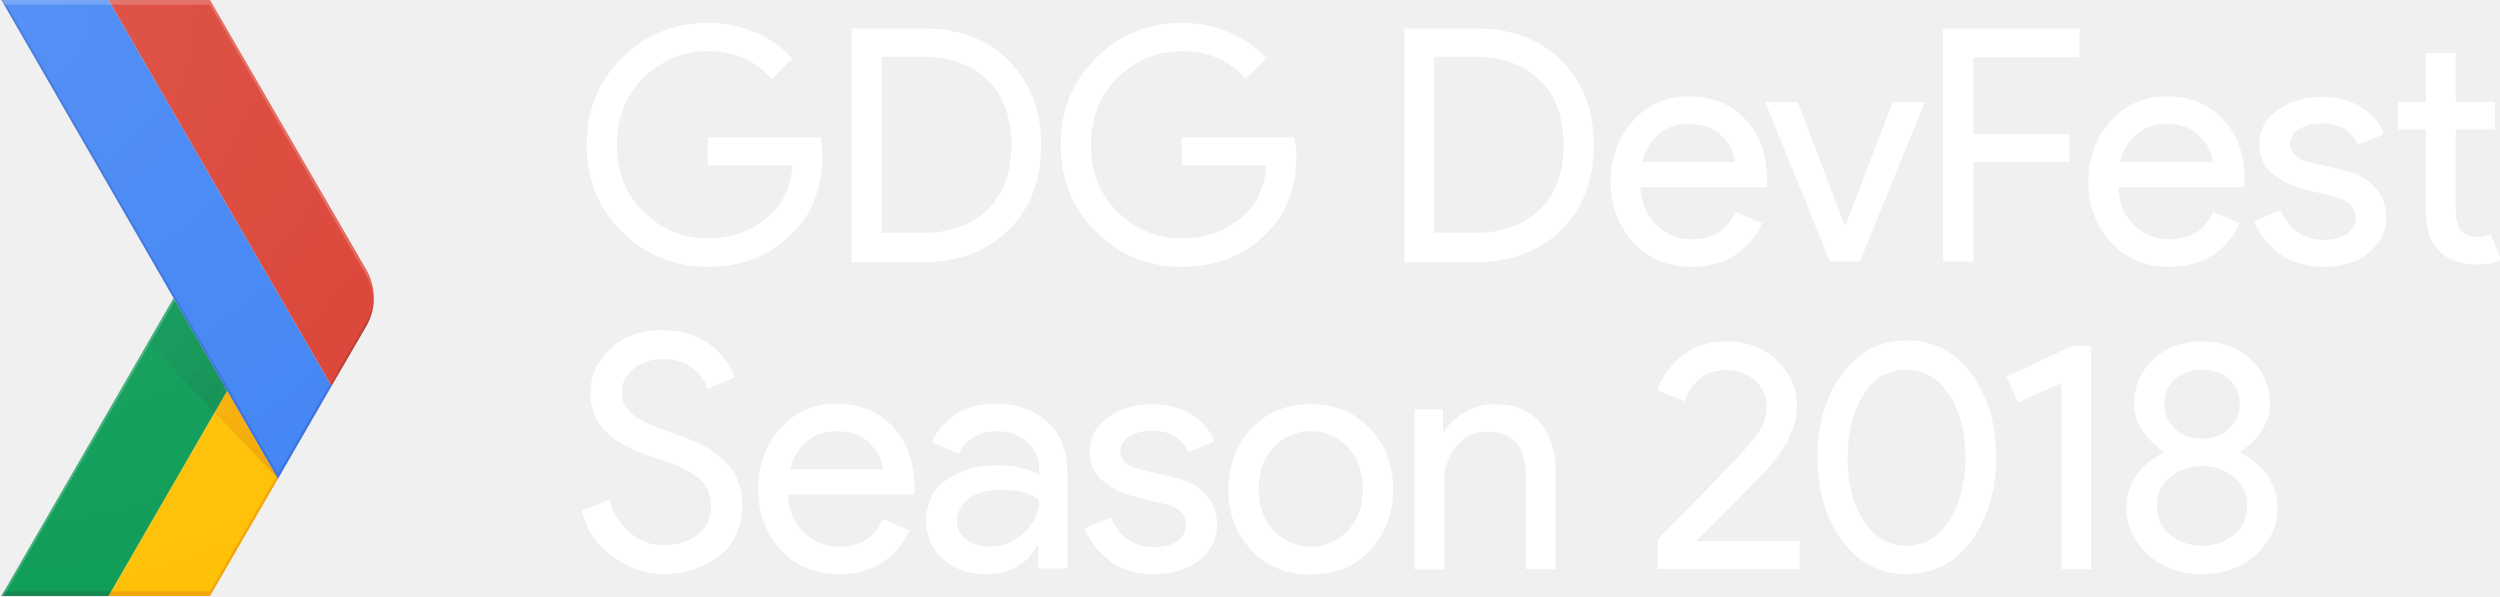
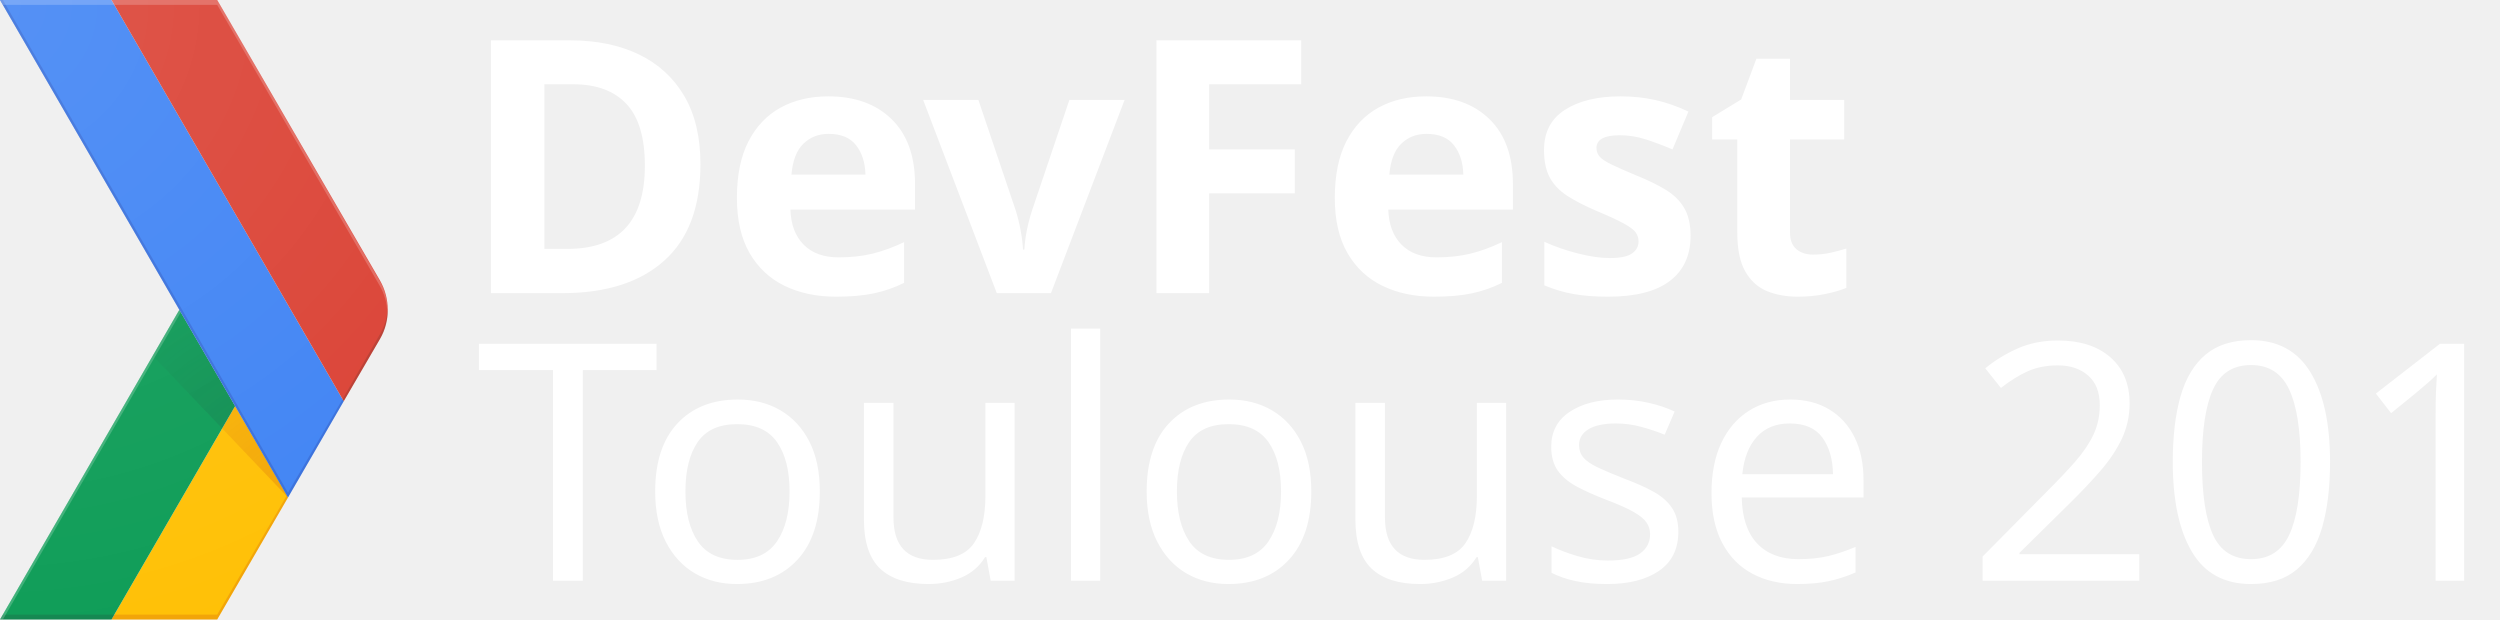
- <svg xmlns="http://www.w3.org/2000/svg" id="Layer_4" width="536.9" height="128">
-   <style>.st0{fill:none}.st5{opacity:.2;enable-background:new}.st13,.st5{fill:#fff}</style>
-   <g id="XMLID_2_">
-     <g id="XMLID_3_">
-       <g id="XMLID_4_">
-         <path id="XMLID_33_" d="M78.7 58L45.1 0H.3l37 64-37 64h44.8l33.5-58c2.2-3.7 2.2-8.3.1-12z" class="st0" />
-         <path id="XMLID_32_" fill="#ffc107" d="M59.4 102.3L48.8 83.9 23.3 128h21.8l14.6-25.2z" />
-         <path id="XMLID_31_" d="M78.7 58L45.1 0H.3l37 64-37 64h44.8l33.5-58c2.2-3.7 2.2-8.3.1-12z" class="st0" />
-         <path id="XMLID_30_" fill="#0f9d58" d="M37.3 64l11.5 19.9L23.3 128H.3z" />
-         <path id="XMLID_29_" d="M78.7 58L45.1 0H.3l37 64-37 64h44.8l33.5-58c2.2-3.7 2.2-8.3.1-12z" class="st0" />
-         <path id="XMLID_28_" fill="#bf360c" d="M45.1 127H23.8l-.5 1h21.8l14.6-25.2-.3-.5z" opacity=".2" />
-         <path id="XMLID_27_" d="M78.7 58L45.1 0H.3l37 64-37 64h44.8l33.5-58c2.2-3.7 2.2-8.3.1-12z" class="st0" />
-         <path id="XMLID_26_" fill="#263238" d="M.8 127l-.5 1h23l.5-1z" opacity=".2" />
-         <path id="XMLID_25_" d="M78.7 58L45.1 0H.3l37 64-37 64h44.8l33.5-58c2.2-3.7 2.2-8.3.1-12z" class="st0" />
-         <path id="XMLID_24_" d="M.3 128h.5l36.8-63.5-.3-.5z" class="st5" />
-         <path id="XMLID_23_" d="M78.7 58L45.1 0H.3l37 64-37 64h44.8l33.5-58c2.2-3.7 2.2-8.3.1-12z" class="st0" />
-         <radialGradient id="XMLID_34_" cx="59.537" cy="27.626" r="44.264" gradientTransform="matrix(1 0 0 -1 0 130)" gradientUnits="userSpaceOnUse">
-           <stop offset="0" stop-color="#bf360c" stop-opacity=".2" />
-           <stop offset="1" stop-color="#bf360c" stop-opacity=".02" />
-         </radialGradient>
-         <path id="XMLID_22_" fill="url(#XMLID_34_)" d="M59.7 102.8L48.8 83.9l-2.7 4.6z" />
-         <path id="XMLID_21_" d="M78.7 58L45.1 0H.3l37 64-37 64h44.8l33.5-58c2.2-3.7 2.2-8.3.1-12z" class="st0" />
-         <radialGradient id="XMLID_35_" cx="59.411" cy="27.346" r="44.623" gradientTransform="matrix(1 0 0 -1 0 130)" gradientUnits="userSpaceOnUse">
-           <stop offset="0" stop-color="#263238" stop-opacity=".2" />
-           <stop offset="1" stop-color="#263238" stop-opacity=".02" />
-         </radialGradient>
-         <path id="XMLID_20_" fill="url(#XMLID_35_)" d="M46.1 88.5l2.7-4.6L37.3 64l-5.5 9.5z" />
-         <path id="XMLID_19_" d="M78.7 58L45.1 0H.3l37 64-37 64h44.8l33.5-58c2.2-3.7 2.2-8.3.1-12z" class="st0" />
-         <g id="XMLID_16_">
-           <g id="XMLID_17_">
-             <path id="XMLID_18_" fill="#4285f4" d="M23.3 0H.3l59.4 102.8 11.5-19.9z" />
+ <svg xmlns="http://www.w3.org/2000/svg" width="452px" height="112px" viewBox="0 0 452 112" version="1.1">
+   <defs>
+     <radialGradient cx="99.096%" cy="97.746%" fx="99.096%" fy="97.746%" r="325.471%" gradientTransform="translate(0.990956,0.97746),scale(1,0.720846),translate(-0.990956,-0.97746)" id="radialGradient-1">
+       <stop stop-color="#BF360C" stop-opacity="0.2" offset="0%" />
+       <stop stop-color="#BF360C" stop-opacity="0.02" offset="100%" />
+     </radialGradient>
+     <radialGradient cx="162.653%" cy="157.771%" fx="162.653%" fy="157.771%" r="262.488%" gradientTransform="translate(1.626529,1.577714),scale(1,0.695101),translate(-1.626529,-1.577714)" id="radialGradient-2">
+       <stop stop-color="#263238" stop-opacity="0.2" offset="0%" />
+       <stop stop-color="#263238" stop-opacity="0.02" offset="100%" />
+     </radialGradient>
+     <radialGradient cx="-1.251%" cy="0.781%" fx="-1.251%" fy="0.781%" r="168.016%" gradientTransform="translate(-0.012506,0.007812),scale(1,0.625811),translate(0.012506,-0.007812)" id="radialGradient-3">
+       <stop stop-color="#FFFFFF" stop-opacity="0.1" offset="0%" />
+       <stop stop-color="#FFFFFF" stop-opacity="0" offset="100%" />
+     </radialGradient>
+   </defs>
+   <g id="Page-1" stroke="none" stroke-width="1" fill="none" fill-rule="evenodd">
+     <g id="Group" transform="translate(0, -8)">
+       <text id="Toulouse-2018" font-family="ProductSans-Regular, Product Sans" font-size="60" font-weight="normal" fill="#FFFFFF">
+         <tspan x="86" y="113">Toulouse 2018</tspan>
+       </text>
+       <text id="DevFest" font-family="ProductSans-Bold, Product Sans" font-size="64" font-weight="bold" fill="#FFFFFF">
+         <tspan x="83" y="61">DevFest</tspan>
+       </text>
+       <g id="XMLID_60_" transform="translate(0, 8)">
+         <g id="XMLID_61_">
+           <g id="XMLID_62_">
+             <path d="M68.721,50.75 L39.269,0 L0,0 L32.432,56 L0,112 L39.269,112 L68.633,61.25 C70.562,58.013 70.562,53.987 68.721,50.75 Z" id="XMLID_106_" />
+             <polygon id="XMLID_105_" fill="#FFC107" fill-rule="nonzero" points="51.891 89.513 42.512 73.412 20.16 112 39.269 112 52.067 89.95" />
+             <path d="M68.721,50.75 L39.269,0 L0,0 L32.432,56 L0,112 L39.269,112 L68.633,61.25 C70.562,58.013 70.562,53.987 68.721,50.75 Z" id="XMLID_104_" />
+             <polygon id="XMLID_103_" fill="#0F9D58" fill-rule="nonzero" points="32.432 56 42.512 73.412 20.16 112 0 112" />
+             <path d="M68.721,50.75 L39.269,0 L0,0 L32.432,56 L0,112 L39.269,112 L68.633,61.25 C70.562,58.013 70.562,53.987 68.721,50.75 Z" id="XMLID_102_" />
+             <polygon id="XMLID_101_" fill="#BF360C" fill-rule="nonzero" opacity="0.2" points="39.269 111.125 20.686 111.125 20.16 112 39.269 112 52.067 89.95 51.891 89.513" />
+             <path d="M68.721,50.75 L39.269,0 L0,0 L32.432,56 L0,112 L39.269,112 L68.633,61.25 C70.562,58.013 70.562,53.987 68.721,50.75 Z" id="XMLID_100_" />
+             <polygon id="XMLID_99_" fill="#263238" fill-rule="nonzero" opacity="0.2" points="0.526 111.125 0 112 20.16 112 20.686 111.125" />
+             <path d="M68.721,50.75 L39.269,0 L0,0 L32.432,56 L0,112 L39.269,112 L68.633,61.25 C70.562,58.013 70.562,53.987 68.721,50.75 Z" id="XMLID_98_" />
+             <polygon id="XMLID_96_" fill="#FFFFFF" fill-rule="nonzero" opacity="0.2" points="0 112 0.526 112 32.695 56.438 32.432 56" />
+             <path d="M68.721,50.75 L39.269,0 L0,0 L32.432,56 L0,112 L39.269,112 L68.633,61.25 C70.562,58.013 70.562,53.987 68.721,50.75 Z" id="XMLID_94_" />
+             <polygon id="XMLID_92_" fill="url(#radialGradient-1)" fill-rule="nonzero" points="52.067 89.95 42.512 73.412 40.146 77.438" />
+             <path d="M68.721,50.75 L39.269,0 L0,0 L32.432,56 L0,112 L39.269,112 L68.633,61.25 C70.562,58.013 70.562,53.987 68.721,50.75 Z" id="XMLID_90_" />
+             <polygon id="XMLID_89_" fill="url(#radialGradient-2)" fill-rule="nonzero" points="40.146 77.438 42.512 73.412 32.432 56 27.611 64.312" />
+             <path d="M68.721,50.75 L39.269,0 L0,0 L32.432,56 L0,112 L39.269,112 L68.633,61.25 C70.562,58.013 70.562,53.987 68.721,50.75 Z" id="XMLID_88_" />
+             <g id="XMLID_85_" fill="#4285F4" fill-rule="nonzero">
+               <g id="XMLID_86_">
+                 <polygon id="XMLID_87_" points="20.16 0 0 0 52.067 89.95 62.147 72.537" />
+               </g>
+             </g>
+             <path d="M68.721,50.75 L39.269,0 L0,0 L32.432,56 L0,112 L39.269,112 L68.633,61.25 C70.562,58.013 70.562,53.987 68.721,50.75 Z" id="XMLID_84_" />
+             <path d="M68.721,61.25 C70.562,58.013 70.562,53.987 68.721,50.75 L39.269,0 L20.16,0 L62.147,72.537 L68.721,61.25 Z" id="XMLID_83_" fill="#DB4437" fill-rule="nonzero" />
+             <path d="M68.721,50.75 L39.269,0 L0,0 L32.432,56 L0,112 L39.269,112 L68.633,61.25 C70.562,58.013 70.562,53.987 68.721,50.75 Z" id="XMLID_82_" />
+             <polygon id="XMLID_71_" fill="#1A237E" fill-rule="nonzero" opacity="0.2" points="62.147 72.537 61.972 72.1 52.067 89.075 0.526 0 0 0 52.067 89.95" />
+             <path d="M68.721,50.75 L39.269,0 L0,0 L32.432,56 L0,112 L39.269,112 L68.633,61.25 C70.562,58.013 70.562,53.987 68.721,50.75 Z" id="XMLID_69_" />
+             <path d="M39.269,0.875 L68.633,51.625 C69.51,53.112 69.948,54.775 70.036,56.438 C70.123,54.513 69.685,52.5 68.633,50.75 L39.269,0 L0,0 L0.526,0.875 L39.269,0.875 Z" id="XMLID_67_" fill="#FFFFFF" fill-rule="nonzero" opacity="0.2" />
+             <path d="M68.721,50.75 L39.269,0 L0,0 L32.432,56 L0,112 L39.269,112 L68.633,61.25 C70.562,58.013 70.562,53.987 68.721,50.75 Z" id="XMLID_66_" />
+             <path d="M62.147,72.537 L68.721,61.25 C69.773,59.5 70.211,57.487 70.123,55.562 C70.036,57.225 69.598,58.888 68.721,60.375 L61.972,72.1 L62.147,72.537 Z" id="XMLID_65_" fill="#3E2723" fill-rule="nonzero" opacity="0.2" />
+             <path d="M68.721,50.75 L39.269,0 L0,0 L32.432,56 L0,112 L39.269,112 L68.633,61.25 C70.562,58.013 70.562,53.987 68.721,50.75 Z" id="XMLID_64_" />
+             <path d="M68.721,50.75 L39.269,0 L0,0 L32.432,56 L0,112 L39.269,112 L68.633,61.25 C70.562,58.013 70.562,53.987 68.721,50.75 Z" id="XMLID_63_" fill="url(#radialGradient-3)" fill-rule="nonzero" />
          </g>
        </g>
-         <path id="XMLID_15_" d="M78.7 58L45.1 0H.3l37 64-37 64h44.8l33.5-58c2.2-3.7 2.2-8.3.1-12z" class="st0" />
-         <path id="XMLID_14_" fill="#db4437" d="M78.7 70c2.1-3.7 2.1-8.3 0-12L45.1 0H23.3l47.9 82.9L78.7 70z" />
-         <path id="XMLID_13_" d="M78.7 58L45.1 0H.3l37 64-37 64h44.8l33.5-58c2.2-3.7 2.2-8.3.1-12z" class="st0" />
-         <path id="XMLID_12_" fill="#1a237e" d="M71.2 82.9l-.3-.5-11.2 19.4L.8 0H.3l59.4 102.8 11.5-19.9z" opacity=".2" />
-         <path id="XMLID_11_" d="M78.7 58L45.1 0H.3l37 64-37 64h44.8l33.5-58c2.2-3.7 2.2-8.3.1-12z" class="st0" />
-         <path id="XMLID_10_" d="M45.1 1l33.5 58c1 1.7 1.5 3.6 1.6 5.5.1-2.2-.4-4.5-1.6-6.5L45.1 0H.3l.6 1h44.2z" class="st5" />
-         <path id="XMLID_9_" d="M78.7 58L45.1 0H.3l37 64-37 64h44.8l33.5-58c2.2-3.7 2.2-8.3.1-12z" class="st0" />
-         <path id="XMLID_8_" fill="#3e2723" d="M71.2 82.9L78.7 70c1.2-2 1.7-4.3 1.6-6.5-.1 1.9-.6 3.8-1.6 5.5L71 82.4l.2.5z" opacity=".2" />
-         <path id="XMLID_6_" d="M78.7 58L45.1 0H.3l37 64-37 64h44.8l33.5-58c2.2-3.7 2.2-8.3.1-12z" class="st0" />
-         <radialGradient id="XMLID_36_" cx="-.74" cy="129" r="134.35" gradientTransform="matrix(1 0 0 -1 0 130)" gradientUnits="userSpaceOnUse">
-           <stop offset="0" stop-color="#fff" stop-opacity=".1" />
-           <stop offset="1" stop-color="#fff" stop-opacity="0" />
-         </radialGradient>
-         <path id="XMLID_5_" fill="url(#XMLID_36_)" d="M78.7 58L45.1 0H.3l37 64-37 64h44.8l33.5-58c2.2-3.7 2.2-8.3.1-12z" />
      </g>
    </g>
  </g>
-   <g id="XMLID_1_">
-     <path d="M176.6 33.2c0 7-2.1 12.6-6.2 16.7-4.7 4.9-10.9 7.4-18.4 7.4-7.2 0-13.4-2.5-18.4-7.5-5.1-5-7.6-11.2-7.6-18.7s2.5-13.6 7.6-18.7c5.1-5 11.2-7.5 18.4-7.5 3.6 0 7 .7 10.3 2.1 3.3 1.4 5.9 3.3 7.8 5.6l-4.4 4.4c-3.3-4-7.9-6-13.7-6-5.3 0-9.8 1.9-13.7 5.6-3.8 3.7-5.8 8.5-5.8 14.5 0 5.9 1.9 10.7 5.8 14.5 3.9 3.7 8.4 5.6 13.7 5.6 5.6 0 10.3-1.9 14-5.6 2.4-2.4 3.8-5.8 4.2-10.1H152v-6h24.3c.1 1.2.3 2.5.3 3.7zM182.9 56.2V6.1h15.3c7.7 0 13.9 2.3 18.5 7 4.6 4.6 6.9 10.7 6.9 18.1s-2.3 13.5-6.9 18.1c-4.6 4.6-10.8 7-18.5 7h-15.3zm6.5-6.2h8.9c5.8 0 10.4-1.7 13.8-5 3.4-3.3 5.1-8 5.1-13.9s-1.7-10.6-5.1-13.9c-3.4-3.3-8-5-13.8-5h-8.9V50zM278.4 33.2c0 7-2.1 12.6-6.2 16.7-4.7 4.9-10.9 7.4-18.4 7.4-7.2 0-13.4-2.5-18.4-7.5-5.1-5-7.6-11.2-7.6-18.7s2.5-13.6 7.6-18.7c5.1-5 11.2-7.5 18.4-7.5 3.6 0 7 .7 10.3 2.1 3.3 1.4 5.9 3.3 7.8 5.6l-4.4 4.4c-3.3-4-7.9-6-13.7-6-5.3 0-9.8 1.9-13.7 5.6-3.8 3.7-5.8 8.5-5.8 14.5 0 5.9 1.9 10.7 5.8 14.5 3.9 3.7 8.4 5.6 13.7 5.6 5.6 0 10.3-1.9 14-5.6 2.4-2.4 3.8-5.8 4.2-10.1h-18.2v-6H278c.2 1.2.4 2.5.4 3.7zM301.6 56.2V6.1h15.3c7.7 0 13.9 2.3 18.5 7 4.6 4.6 6.9 10.7 6.9 18.1s-2.3 13.5-6.9 18.1c-4.6 4.6-10.8 7-18.5 7h-15.3zM308 50h8.9c5.8 0 10.4-1.7 13.8-5 3.4-3.3 5.1-8 5.1-13.9s-1.7-10.6-5.1-13.9c-3.4-3.3-8-5-13.8-5H308V50zM363.4 57.3c-5.2 0-9.4-1.7-12.6-5.2-3.2-3.5-4.9-7.8-4.9-13.1 0-5 1.6-9.3 4.7-12.9 3.1-3.6 7.2-5.4 12.1-5.4 5.1 0 9.2 1.7 12.2 5 3.1 3.3 4.6 7.7 4.6 13.3l-.1 1.2h-27.1c.2 3.5 1.3 6.2 3.5 8.2 2.1 2 4.6 3 7.5 3 4.6 0 7.7-2 9.4-5.9l5.7 2.4c-1.1 2.7-3 4.9-5.5 6.7-2.6 1.8-5.8 2.7-9.5 2.7zm9.2-22.4c-.1-2-1-3.8-2.7-5.6-1.7-1.8-4.1-2.7-7.4-2.7-2.4 0-4.4.7-6.2 2.2-1.8 1.5-3 3.5-3.6 6h19.9zM393 56.2l-13.9-34.3h7l10.1 26.6h.1l10.2-26.6h6.9l-14 34.3H393zM423.7 56.2h-6.4V6.1h29.3v6.2h-22.8v16.5h20.6v6h-20.6v21.4zM466 57.3c-5.2 0-9.4-1.7-12.6-5.2-3.2-3.5-4.9-7.8-4.9-13.1 0-5 1.6-9.3 4.7-12.9 3.2-3.6 7.2-5.4 12.1-5.4 5.1 0 9.2 1.7 12.2 5 3.1 3.3 4.6 7.7 4.6 13.3l-.1 1.2h-27.1c.2 3.5 1.3 6.2 3.5 8.2 2.1 2 4.6 3 7.5 3 4.6 0 7.7-2 9.4-5.9l5.7 2.4c-1.1 2.7-3 4.9-5.5 6.7-2.7 1.8-5.8 2.7-9.5 2.7zm9.2-22.4c-.1-2-1-3.8-2.7-5.6-1.7-1.8-4.1-2.7-7.4-2.7-2.4 0-4.4.7-6.2 2.2-1.8 1.5-3 3.5-3.6 6h19.9zM499.1 57.3c-3.8 0-7-.9-9.5-2.8s-4.3-4.2-5.5-7l5.7-2.4c1.8 4.3 4.9 6.4 9.3 6.4 2 0 3.7-.4 4.9-1.3 1.3-.9 1.9-2.1 1.9-3.5 0-2.2-1.6-3.8-4.7-4.5l-6.9-1.7c-2.2-.6-4.3-1.6-6.2-3.2-2-1.6-2.9-3.7-2.9-6.3 0-3 1.3-5.5 4-7.4 2.7-1.9 5.9-2.8 9.6-2.8 3 0 5.7.7 8.1 2.1 2.4 1.4 4.1 3.3 5.1 5.9l-5.6 2.3c-1.3-3-3.9-4.6-7.8-4.6-1.9 0-3.5.4-4.8 1.2-1.3.8-2 1.9-2 3.2 0 2 1.5 3.3 4.5 4l6.8 1.6c3.2.7 5.6 2 7.1 3.9 1.5 1.8 2.3 3.9 2.3 6.2 0 3.1-1.3 5.6-3.8 7.7-2.3 2-5.6 3-9.6 3zM532 56.8c-3.6 0-6.3-1-8.2-2.9-1.9-1.9-2.8-4.6-2.8-8.1v-18h-6v-5.9h6V11.4h6.4v10.5h8.4v5.9h-8.4v17.5c0 3.7 1.5 5.6 4.6 5.6 1.2 0 2.1-.2 2.9-.6l2.2 5.5c-1.3.7-3 1-5.1 1zM142.5 123.3c-3.6 0-7.2-1.2-10.7-3.6-3.5-2.4-5.8-5.7-6.8-10l5.9-2.4c.7 2.8 2.1 5.1 4.3 7 2.2 1.9 4.6 2.8 7.3 2.8 2.8 0 5.2-.7 7.2-2.2 2-1.5 3-3.5 3-6 0-2.8-1-5-3-6.5s-5.1-2.9-9.4-4.2c-4.4-1.4-7.8-3.2-10.1-5.4s-3.4-5.1-3.4-8.5c0-3.6 1.4-6.7 4.3-9.4 2.8-2.7 6.6-4 11.1-4 4.2 0 7.7 1.1 10.4 3.2s4.4 4.4 5.2 7l-5.9 2.4c-.4-1.6-1.5-3.1-3.1-4.4-1.7-1.4-3.8-2-6.4-2-2.5 0-4.6.7-6.3 2.1-1.8 1.4-2.6 3.1-2.6 5.1 0 1.9.8 3.4 2.4 4.7 1.6 1.3 4 2.4 7.1 3.5 2.5.8 4.5 1.6 6.2 2.3 1.7.7 3.3 1.7 5 3 1.7 1.2 3 2.8 3.9 4.6.9 1.8 1.3 4 1.3 6.4 0 2.4-.5 4.6-1.5 6.5-1 1.9-2.3 3.4-4 4.5-1.7 1.1-3.4 2-5.4 2.6-2.1.6-4 .9-6 .9zM180.3 123.3c-5.2 0-9.4-1.7-12.6-5.2-3.2-3.5-4.9-7.8-4.9-13.1 0-5 1.6-9.3 4.7-12.9 3.1-3.6 7.2-5.4 12.1-5.4 5.1 0 9.2 1.7 12.2 5 3.1 3.3 4.6 7.7 4.6 13.3l-.1 1.2h-27.1c.2 3.5 1.3 6.2 3.5 8.2 2.1 2 4.6 3 7.5 3 4.6 0 7.7-2 9.4-5.9l5.7 2.4c-1.1 2.7-3 4.9-5.5 6.7-2.6 1.8-5.7 2.7-9.5 2.7zm9.3-22.4c-.1-2-1-3.8-2.7-5.6-1.7-1.8-4.1-2.7-7.4-2.7-2.4 0-4.4.7-6.2 2.2-1.8 1.5-3 3.5-3.6 6h19.9zM211.7 123.3c-3.6 0-6.7-1.1-9.1-3.1-2.4-2.1-3.7-4.9-3.7-8.3 0-3.7 1.4-6.7 4.3-8.8 2.9-2.1 6.5-3.2 10.7-3.2 3.8 0 6.9.7 9.3 2.1v-1c0-2.5-.9-4.5-2.6-6.1-1.7-1.5-3.9-2.3-6.4-2.3-1.9 0-3.6.4-5.1 1.3-1.5.9-2.6 2.1-3.1 3.6l-5.9-2.5c.8-2.1 2.4-4 4.7-5.7 2.3-1.8 5.4-2.6 9.2-2.6 4.4 0 8 1.3 10.9 3.9 2.9 2.6 4.3 6.2 4.3 10.8v20.7H223v-4.8h-.3c-2.3 4.1-6.1 6-11 6zm1-5.9c2.7 0 5.1-1 7.2-3 2.2-2 3.3-4.3 3.3-7-1.8-1.5-4.5-2.2-8.2-2.2-3.1 0-5.5.7-7.1 2-1.6 1.4-2.4 2.9-2.4 4.8 0 1.7.7 3 2.2 4 1.5.9 3.1 1.4 5 1.4zM247.9 123.3c-3.8 0-7-.9-9.5-2.8s-4.3-4.2-5.5-7l5.7-2.4c1.8 4.3 4.9 6.4 9.3 6.4 2 0 3.7-.4 4.9-1.3 1.3-.9 1.9-2.1 1.9-3.5 0-2.2-1.6-3.8-4.7-4.5l-6.9-1.7c-2.2-.6-4.3-1.6-6.2-3.2-2-1.6-2.9-3.7-2.9-6.3 0-3 1.3-5.5 4-7.4 2.7-1.9 5.9-2.8 9.6-2.8 3 0 5.7.7 8.1 2.1 2.4 1.4 4.1 3.3 5.1 5.9l-5.6 2.3c-1.3-3-3.9-4.6-7.8-4.6-1.9 0-3.5.4-4.8 1.2-1.3.8-2 1.9-2 3.2 0 2 1.5 3.3 4.6 4l6.8 1.6c3.2.7 5.6 2 7.1 3.9 1.5 1.8 2.3 3.9 2.3 6.2 0 3.1-1.3 5.6-3.8 7.7-2.5 2-5.7 3-9.7 3zM268.8 92c3.3-3.5 7.5-5.2 12.7-5.2 5.1 0 9.4 1.7 12.7 5.2 3.3 3.5 5 7.8 5 13.1 0 5.2-1.7 9.6-5 13.1s-7.5 5.2-12.7 5.2c-5.1 0-9.4-1.7-12.7-5.2-3.3-3.5-5-7.8-5-13.1.1-5.3 1.7-9.6 5-13.1zm4.8 22c2.2 2.3 4.8 3.4 7.9 3.4 3 0 5.7-1.1 7.9-3.4s3.3-5.3 3.3-9-1.1-6.7-3.3-9c-2.2-2.3-4.8-3.4-7.9-3.4-3 0-5.7 1.1-7.9 3.4s-3.3 5.3-3.3 9c0 3.8 1.1 6.8 3.3 9zM309.9 87.9v4.8h.3c.9-1.6 2.4-3 4.4-4.2 2-1.1 4.2-1.7 6.4-1.7 4.2 0 7.5 1.3 9.7 3.9 2.2 2.6 3.4 6.1 3.4 10.5v21h-6.4v-20c0-6.3-2.8-9.5-8.5-9.5-2.7 0-4.8 1.1-6.5 3.2-1.7 2.1-2.5 4.6-2.5 7.4v19h-6.4V87.9h6.1zM386.5 122.2H356v-6.4c9.1-9.2 15-15.2 17.6-18 2.3-2.6 3.8-4.5 4.6-5.8.8-1.3 1.2-3 1.2-4.9 0-2-.8-3.8-2.4-5.3-1.6-1.5-3.7-2.3-6.4-2.3-2.4 0-4.4.7-5.9 2.1-1.5 1.4-2.4 3-2.9 4.6l-5.9-2.4c.8-2.5 2.5-4.9 5-7.1 2.5-2.2 5.8-3.4 9.8-3.4 4.4 0 8.1 1.4 10.9 4.1 2.8 2.7 4.3 5.9 4.3 9.7 0 4.7-2.5 9.7-7.6 15l-14 14.1h22.2v6zM423.4 116.1c-3.5 4.8-8.2 7.2-13.9 7.2-5.7 0-10.4-2.4-13.9-7.2-3.5-4.8-5.3-10.8-5.3-17.9 0-7.1 1.8-13.1 5.3-17.9 3.5-4.8 8.2-7.2 13.9-7.2 5.7 0 10.4 2.4 13.9 7.2 3.5 4.8 5.3 10.7 5.3 17.9 0 7.2-1.8 13.1-5.3 17.9zm-14 1.1c3.8 0 6.9-1.8 9.2-5.4 2.3-3.6 3.5-8.1 3.5-13.5 0-5.5-1.2-10-3.5-13.5-2.3-3.6-5.4-5.4-9.2-5.4-3.9 0-7 1.8-9.2 5.4-2.3 3.6-3.4 8.1-3.4 13.5s1.1 9.9 3.4 13.5c2.3 3.6 5.4 5.4 9.2 5.4zM449.1 122.2h-6.4V82.3l-9.3 4.1-2.5-5.5 14.1-6.6h4.1v47.9zM484.4 119.2c-3.1 2.8-7 4.1-11.5 4.1-4.6 0-8.4-1.4-11.5-4.1-3.1-2.8-4.7-6.2-4.7-10.2 0-2.7.7-5 2.2-7 1.4-2 3.3-3.6 5.7-4.8v-.3c-1.8-1.2-3.3-2.6-4.5-4.4-1.2-1.8-1.8-3.7-1.8-5.6 0-3.9 1.4-7.1 4.1-9.7 2.8-2.6 6.3-3.9 10.5-3.9s7.7 1.3 10.5 3.9c2.8 2.6 4.1 5.8 4.1 9.7 0 2-.6 3.8-1.8 5.6-1.2 1.8-2.7 3.3-4.5 4.4v.3c2.3 1.2 4.2 2.8 5.7 4.8 1.4 2 2.2 4.4 2.2 7 0 4-1.6 7.4-4.7 10.2zm-18.4-4.4c1.9 1.6 4.2 2.4 6.9 2.4s5-.8 6.9-2.4c1.9-1.6 2.8-3.6 2.8-6.2 0-2.5-.9-4.5-2.8-6.1-1.9-1.6-4.2-2.4-6.9-2.4s-5 .8-6.9 2.4c-1.9 1.6-2.8 3.6-2.8 6.1 0 2.5.9 4.6 2.8 6.2zm1.1-22.7c1.5 1.4 3.4 2.1 5.8 2.1 2.3 0 4.3-.7 5.8-2.1 1.5-1.4 2.3-3.2 2.3-5.4s-.8-4-2.3-5.3c-1.5-1.3-3.4-2-5.8-2-2.3 0-4.3.7-5.8 2s-2.3 3.1-2.3 5.3c0 2.2.8 4 2.3 5.4z" class="st13" />
-   </g>
</svg>
